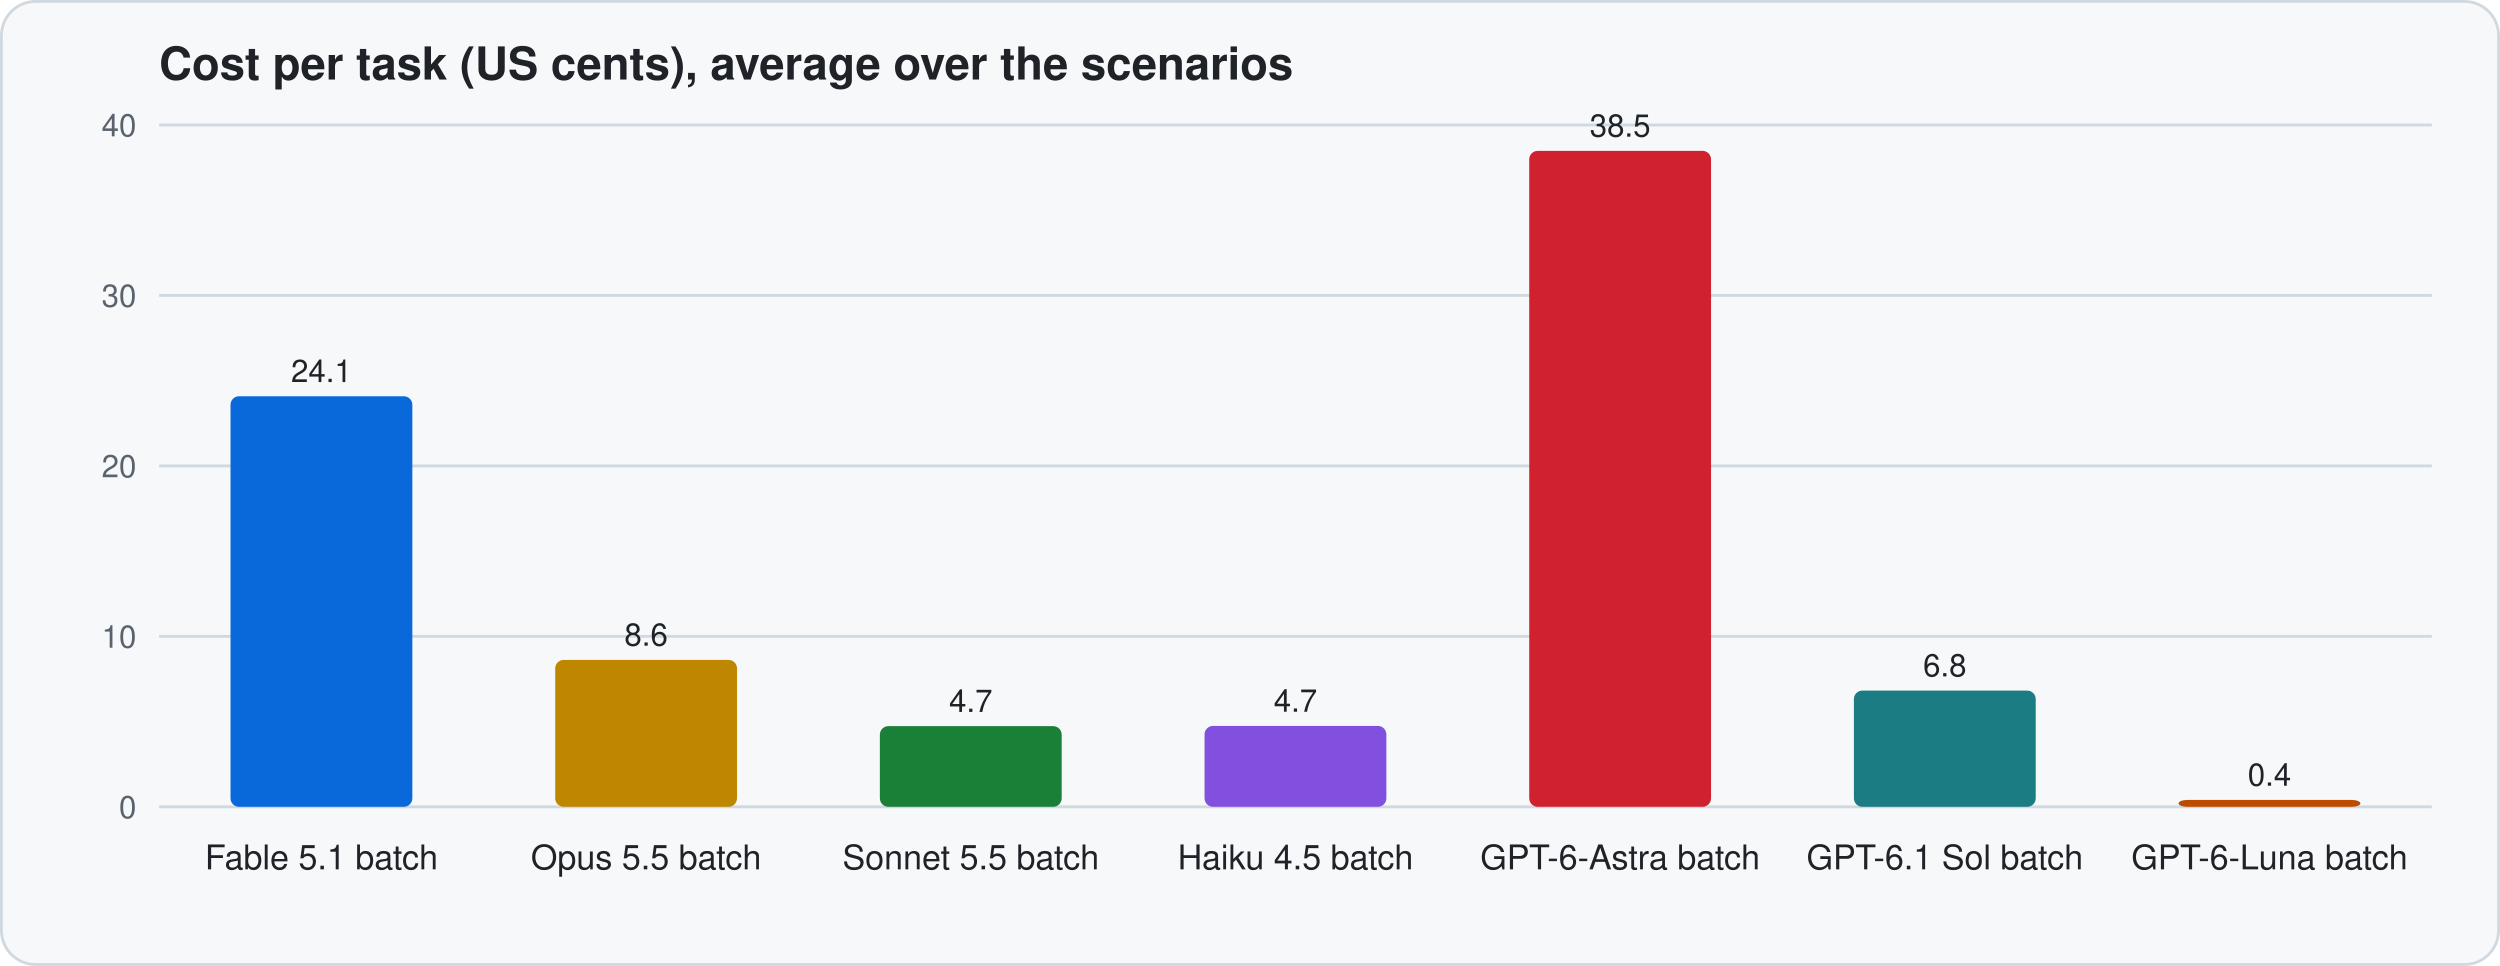
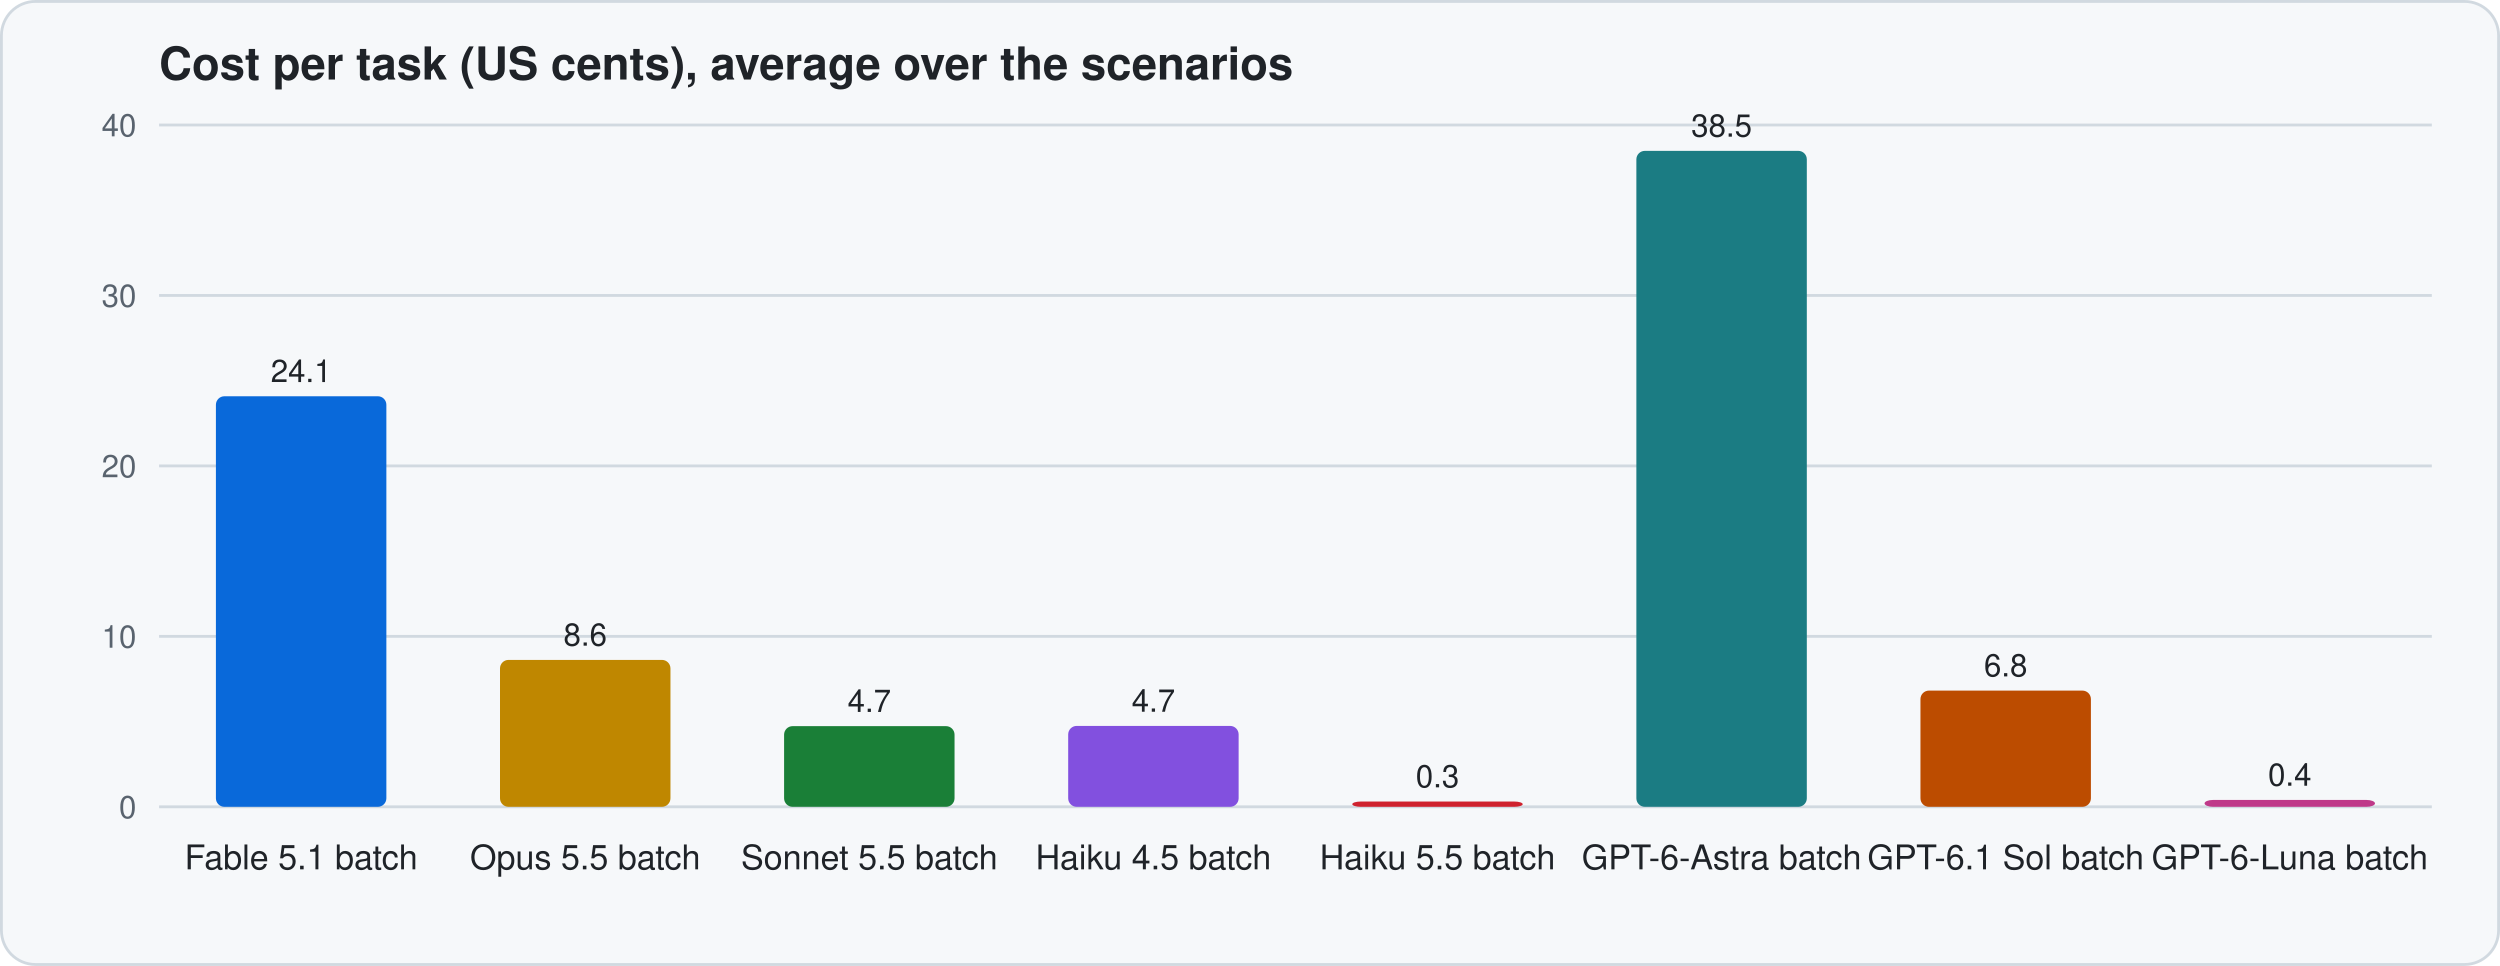
<svg xmlns="http://www.w3.org/2000/svg" width="880" height="340" viewBox="0 0 880 340" role="img" aria-labelledby="title desc">
  <style>
    .bg { fill: #f6f8fa; stroke: #d1d9e0; }
    .rule { stroke: #d1d9e0; }
    .text { fill: #1f2328; }
    .muted { fill: #59636e; }
    .s0 { fill: #0969da; }
    .s1 { fill: #bf8700; }
    .s2 { fill: #1a7f37; }
    .s3 { fill: #8250df; }
    .s4 { fill: #cf222e; }
    .s5 { fill: #1b7c83; }
    .s6 { fill: #bc4c00; }
+     .s7 { fill: #bf3989; }
    .sans { font-family: ui-sans-serif, -apple-system, "Segoe UI", Helvetica, Arial, sans-serif; }
    .mono { font-family: ui-monospace, SFMono-Regular, Menlo, Consolas, monospace; }
    @media (prefers-color-scheme: dark) {
      .bg { fill: #0d1117; stroke: #3d444d; }
      .rule { stroke: #3d444d; }
      .text { fill: #f0f6fc; }
      .muted { fill: #9198a1; }
      .s0 { fill: #4493f8; }
      .s1 { fill: #d29922; }
      .s2 { fill: #3fb950; }
      .s3 { fill: #ab7df8; }
      .s4 { fill: #f85149; }
      .s5 { fill: #39c5cf; }
      .s6 { fill: #f0883e; }
+       .s7 { fill: #db61a2; }
    }
  </style>
  <rect class="bg" x="0.5" y="0.5" width="879" height="339" rx="12" />
  <text class="text sans" x="56" y="28" font-size="16" font-weight="600">Cost per task (US cents), average over the scenarios</text>
  <line class="rule" x1="56" x2="856" y1="284" y2="284" />
  <text class="muted sans" x="48" y="288" font-size="11" text-anchor="end">0</text>
  <line class="rule" x1="56" x2="856" y1="224" y2="224" />
  <text class="muted sans" x="48" y="228" font-size="11" text-anchor="end">10</text>
  <line class="rule" x1="56" x2="856" y1="164" y2="164" />
  <text class="muted sans" x="48" y="168" font-size="11" text-anchor="end">20</text>
  <line class="rule" x1="56" x2="856" y1="104" y2="104" />
  <text class="muted sans" x="48" y="108" font-size="11" text-anchor="end">30</text>
  <line class="rule" x1="56" x2="856" y1="44" y2="44" />
  <text class="muted sans" x="48" y="48" font-size="11" text-anchor="end">40</text>
-   <rect class="s0" x="81.143" y="139.482" width="64" height="144.518" rx="3" />
-   <text class="text sans" x="113.143" y="134.482" font-size="11" text-anchor="middle">24.1</text>
-   <text class="text sans" x="113.143" y="306" font-size="12" text-anchor="middle">Fable 5.1 batch</text>
-   <rect class="s1" x="195.429" y="232.285" width="64" height="51.715" rx="3" />
-   <text class="text sans" x="227.429" y="227.285" font-size="11" text-anchor="middle">8.6</text>
-   <text class="text sans" x="227.429" y="306" font-size="12" text-anchor="middle">Opus 5.5 batch</text>
-   <rect class="s2" x="309.714" y="255.601" width="64" height="28.399" rx="3" />
-   <text class="text sans" x="341.714" y="250.601" font-size="11" text-anchor="middle">4.7</text>
-   <text class="text sans" x="341.714" y="306" font-size="12" text-anchor="middle">Sonnet 5.5 batch</text>
-   <rect class="s3" x="424" y="255.519" width="64" height="28.481" rx="3" />
-   <text class="text sans" x="456" y="250.519" font-size="11" text-anchor="middle">4.7</text>
-   <text class="text sans" x="456" y="306" font-size="12" text-anchor="middle">Haiku 4.5 batch</text>
-   <rect class="s4" x="538.286" y="53.102" width="64" height="230.898" rx="3" />
-   <text class="text sans" x="570.286" y="48.102" font-size="11" text-anchor="middle">38.5</text>
-   <text class="text sans" x="570.286" y="306" font-size="12" text-anchor="middle">GPT-6-Astra batch</text>
-   <rect class="s5" x="652.571" y="243.089" width="64" height="40.911" rx="3" />
-   <text class="text sans" x="684.571" y="238.089" font-size="11" text-anchor="middle">6.8</text>
-   <text class="text sans" x="684.571" y="306" font-size="12" text-anchor="middle">GPT-6.1 Sol batch</text>
-   <rect class="s6" x="766.857" y="281.579" width="64" height="2.421" rx="3" />
-   <text class="text sans" x="798.857" y="276.579" font-size="11" text-anchor="middle">0.4</text>
-   <text class="text sans" x="798.857" y="306" font-size="12" text-anchor="middle">GPT-6-Luna batch</text>
+   <rect class="s0" x="76" y="139.482" width="60" height="144.518" rx="3" />
+   <text class="text sans" x="106" y="134.482" font-size="11" text-anchor="middle">24.1</text>
+   <text class="text sans" x="106" y="306" font-size="12" text-anchor="middle">Fable 5.1 batch</text>
+   <rect class="s1" x="176" y="232.285" width="60" height="51.715" rx="3" />
+   <text class="text sans" x="206" y="227.285" font-size="11" text-anchor="middle">8.6</text>
+   <text class="text sans" x="206" y="306" font-size="12" text-anchor="middle">Opus 5.5 batch</text>
+   <rect class="s2" x="276" y="255.601" width="60" height="28.399" rx="3" />
+   <text class="text sans" x="306" y="250.601" font-size="11" text-anchor="middle">4.7</text>
+   <text class="text sans" x="306" y="306" font-size="12" text-anchor="middle">Sonnet 5.5 batch</text>
+   <rect class="s3" x="376" y="255.519" width="60" height="28.481" rx="3" />
+   <text class="text sans" x="406" y="250.519" font-size="11" text-anchor="middle">4.7</text>
+   <text class="text sans" x="406" y="306" font-size="12" text-anchor="middle">Haiku 4.5 batch</text>
+   <rect class="s4" x="476" y="282.141" width="60" height="1.859" rx="3" />
+   <text class="text sans" x="506" y="277.141" font-size="11" text-anchor="middle">0.3</text>
+   <text class="text sans" x="506" y="306" font-size="12" text-anchor="middle">Haiku 5.5 batch</text>
+   <rect class="s5" x="576" y="53.102" width="60" height="230.898" rx="3" />
+   <text class="text sans" x="606" y="48.102" font-size="11" text-anchor="middle">38.5</text>
+   <text class="text sans" x="606" y="306" font-size="12" text-anchor="middle">GPT-6-Astra batch</text>
+   <rect class="s6" x="676" y="243.089" width="60" height="40.911" rx="3" />
+   <text class="text sans" x="706" y="238.089" font-size="11" text-anchor="middle">6.8</text>
+   <text class="text sans" x="706" y="306" font-size="12" text-anchor="middle">GPT-6.1 Sol batch</text>
+   <rect class="s7" x="776" y="281.579" width="60" height="2.421" rx="3" />
+   <text class="text sans" x="806" y="276.579" font-size="11" text-anchor="middle">0.4</text>
+   <text class="text sans" x="806" y="306" font-size="12" text-anchor="middle">GPT-6-Luna batch</text>
</svg>
